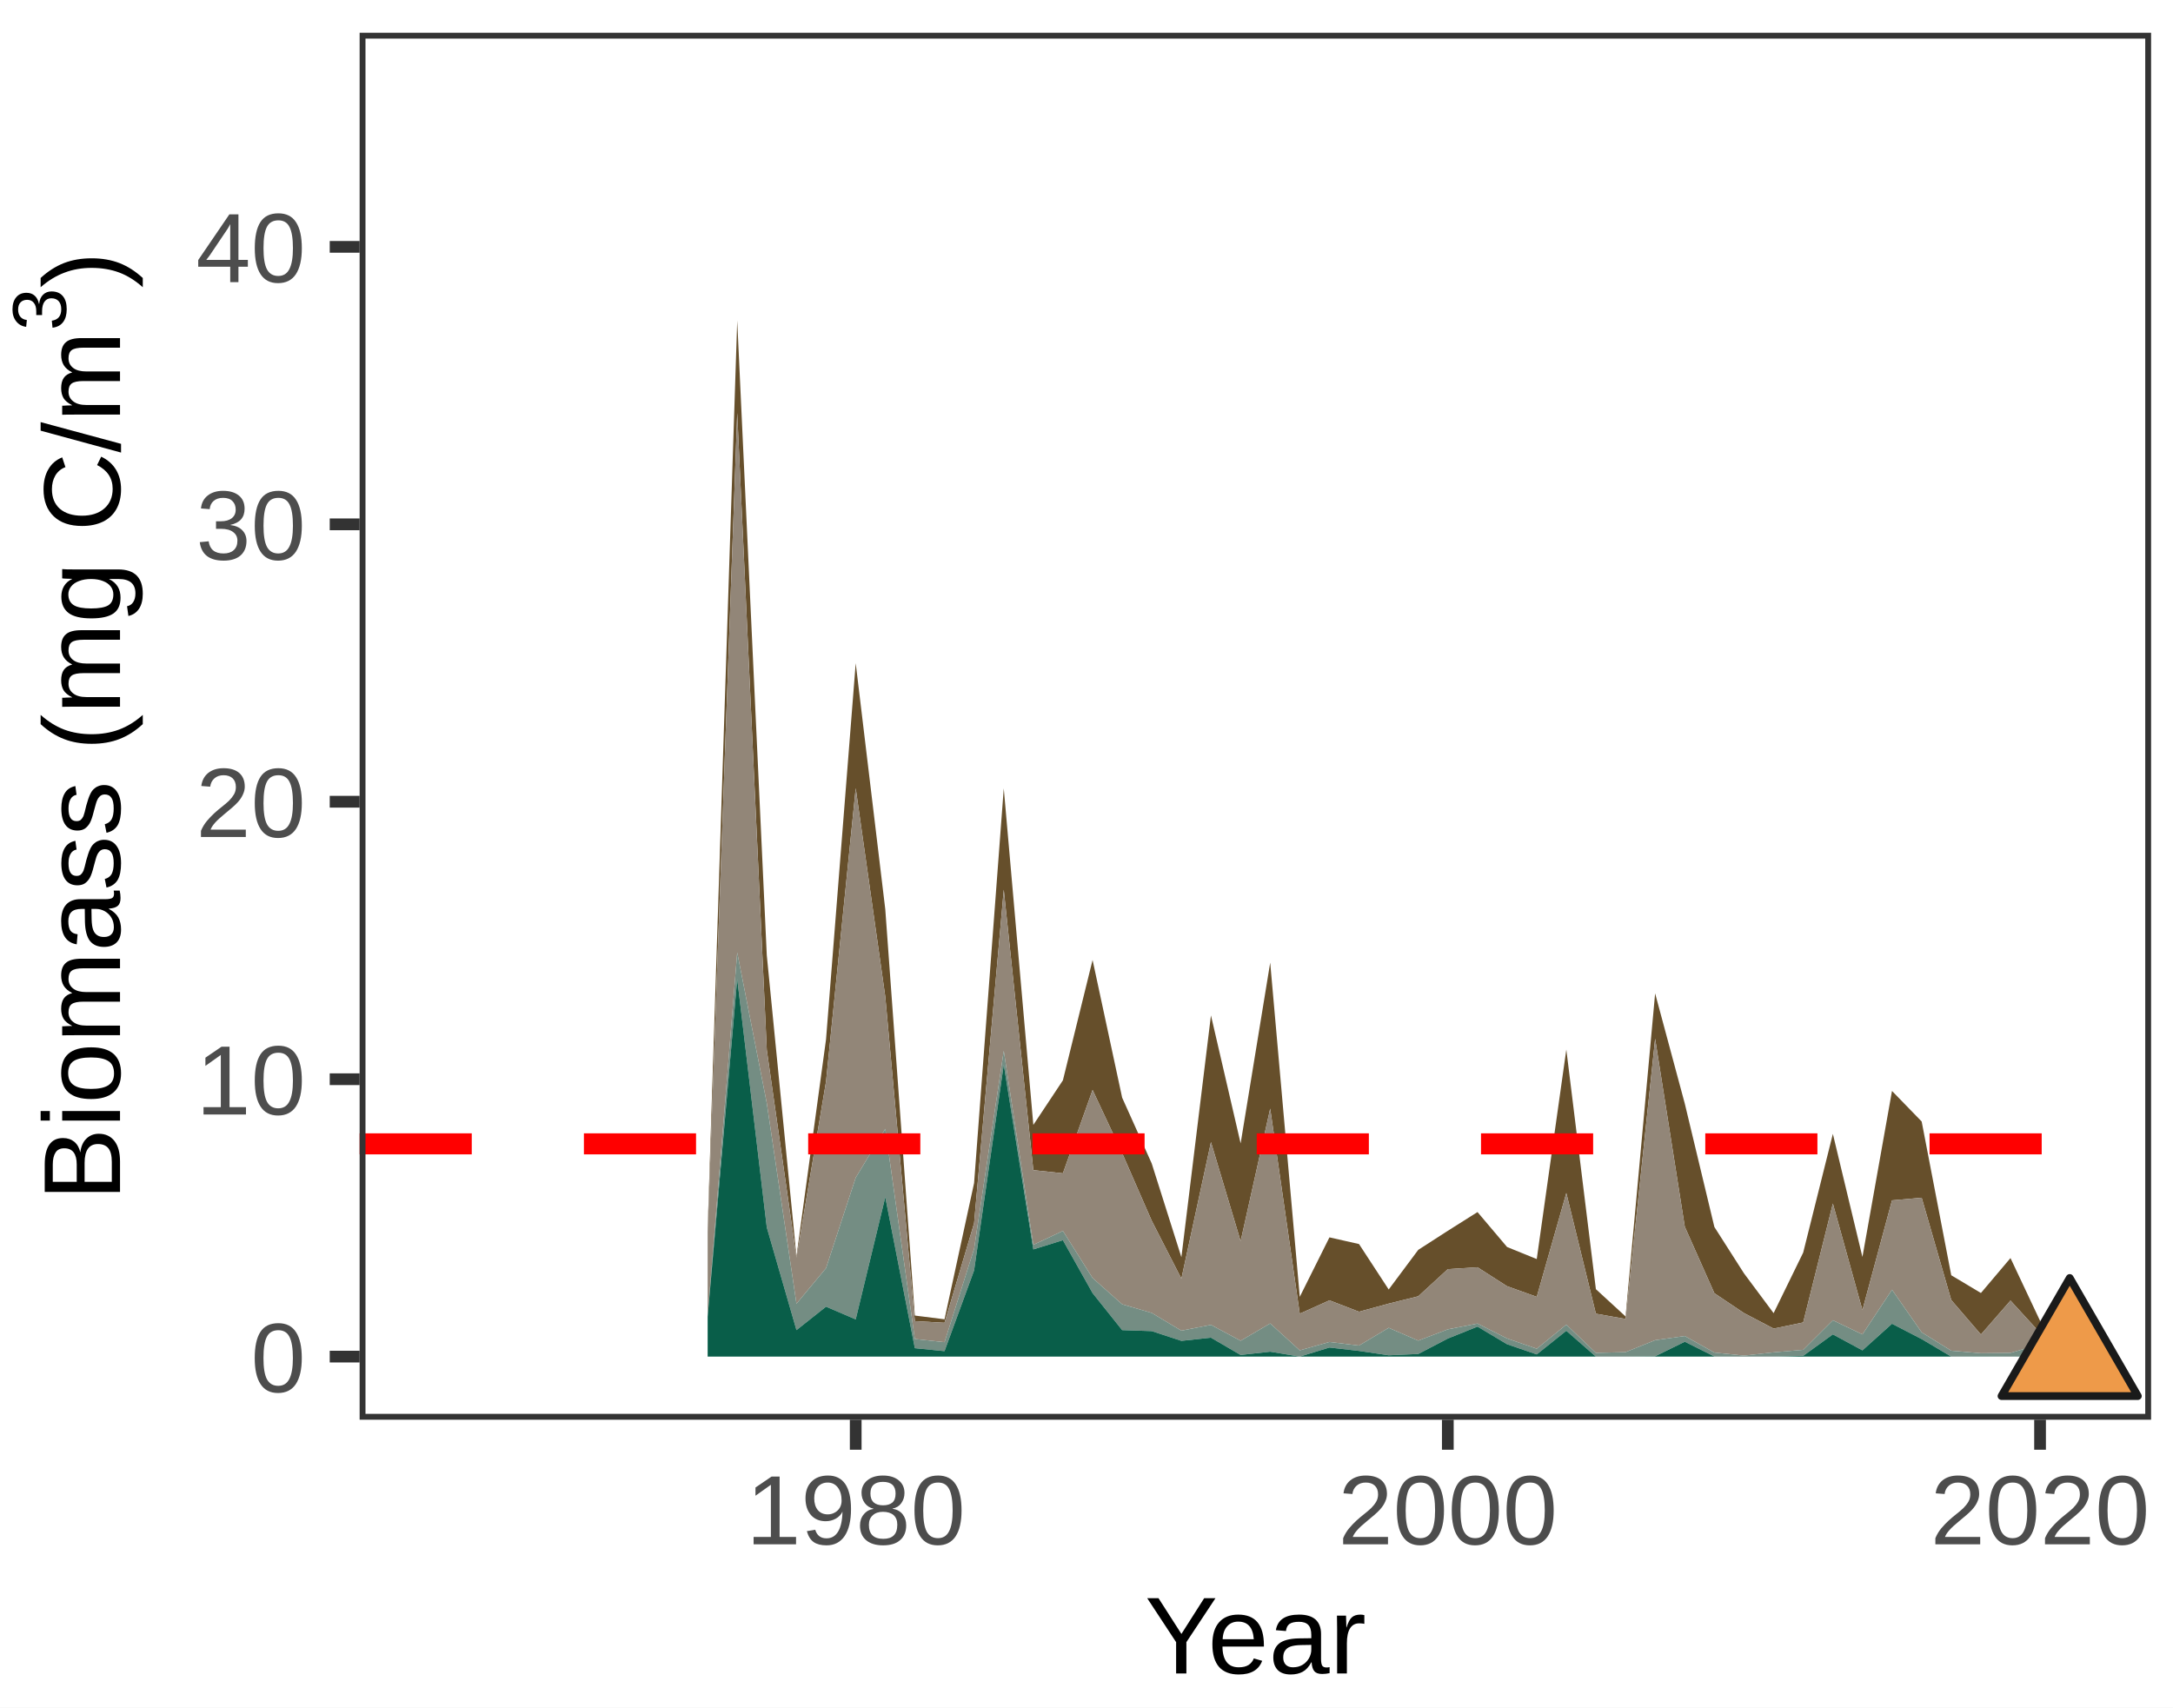
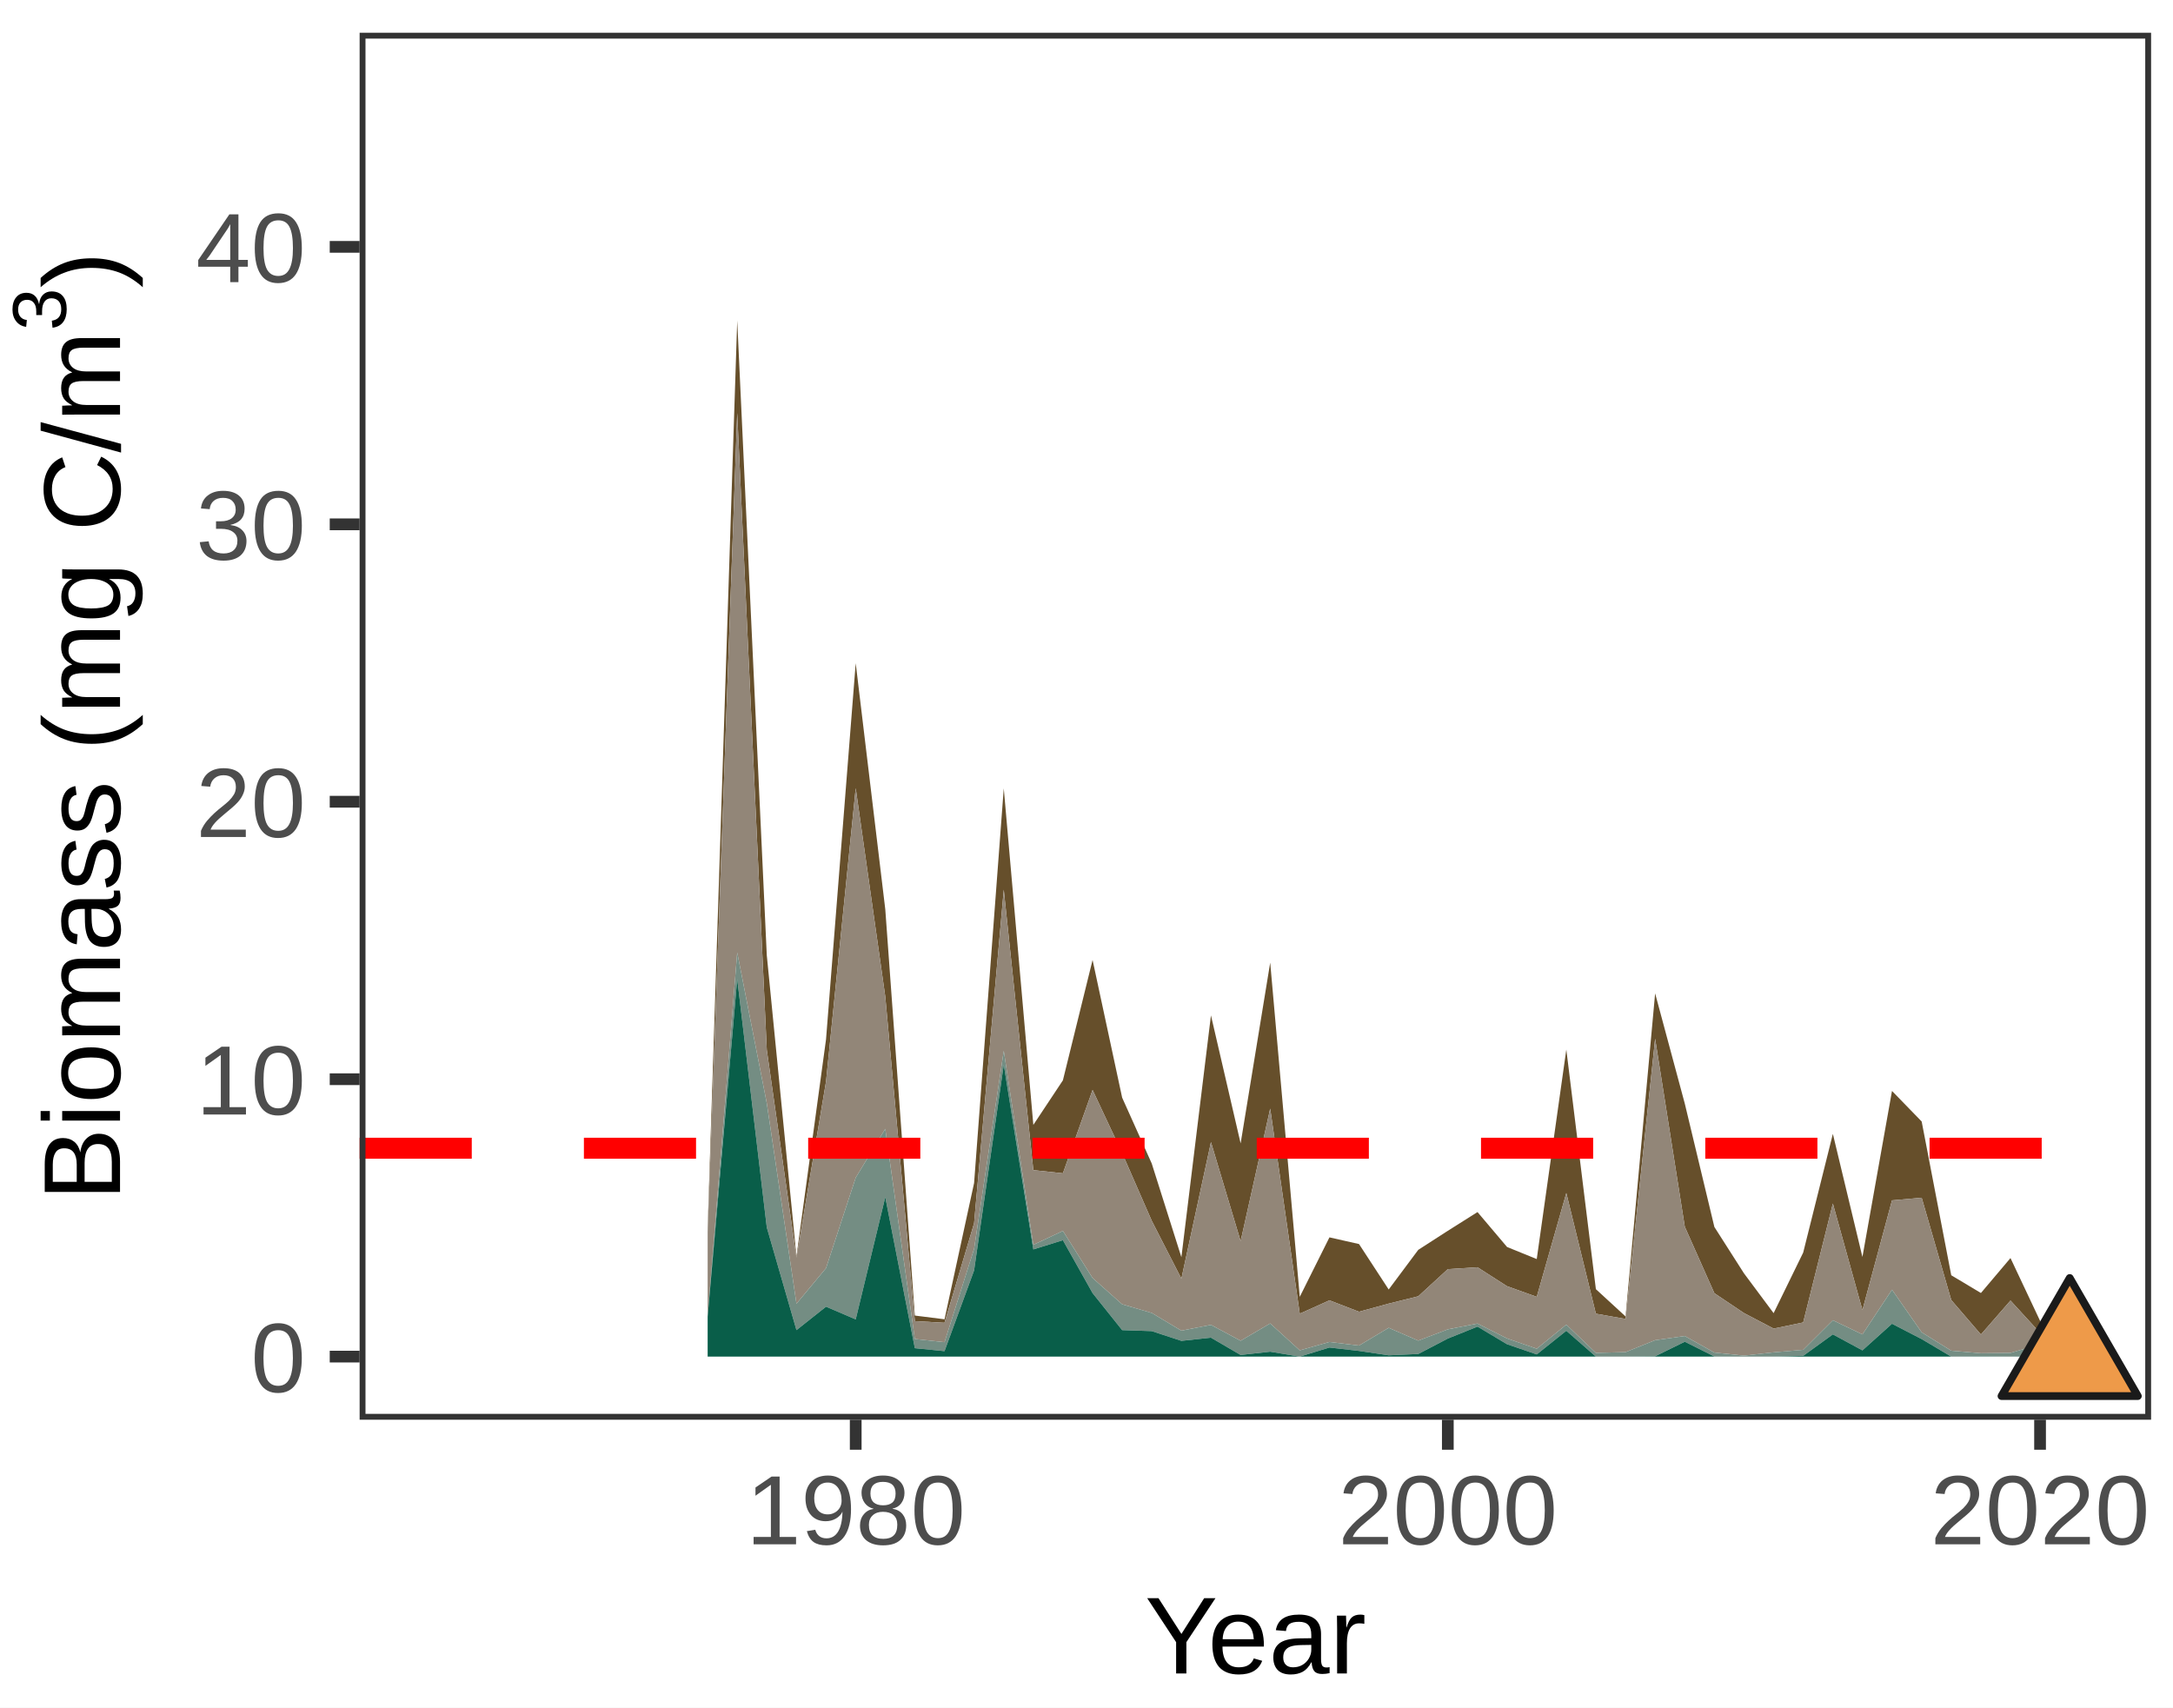
<svg xmlns="http://www.w3.org/2000/svg" class="svglite" width="198.43pt" height="155.91pt" viewBox="0 0 198.43 155.91">
  <defs>
    <style type="text/css">
    .svglite line, .svglite polyline, .svglite polygon, .svglite path, .svglite rect, .svglite circle {
      fill: none;
      stroke: #000000;
      stroke-linecap: round;
      stroke-linejoin: round;
      stroke-miterlimit: 10.00;
    }
    .svglite text {
      white-space: pre;
    }
  </style>
  </defs>
  <rect width="100%" height="100%" style="stroke: none; fill: #FFFFFF;" />
  <defs>
    <clipPath id="cpMC4wMHwxOTguNDN8MC4wMHwxNTUuOTE=">
      <rect x="0.00" y="0.00" width="198.43" height="155.91" />
    </clipPath>
  </defs>
  <g clip-path="url(#cpMC4wMHwxOTguNDN8MC4wMHwxNTUuOTE=)">
    <rect x="0.00" y="0.00" width="198.43" height="155.91" style="stroke-width: 1.07; stroke: #FFFFFF; fill: #FFFFFF;" />
  </g>
  <defs>
    <clipPath id="cpMzIuODR8MTk2LjQzfDIuOTl8MTI5LjY0">
      <rect x="32.84" y="2.99" width="163.59" height="126.65" />
    </clipPath>
  </defs>
  <g clip-path="url(#cpMzIuODR8MTk2LjQzfDIuOTl8MTI5LjY0)">
    <rect x="32.84" y="2.99" width="163.59" height="126.65" style="stroke-width: 1.07; stroke: none; fill: #FFFFFF;" />
    <polygon points="64.62,112.12 67.32,29.27 70.02,87.23 72.73,114.71 75.43,94.91 78.14,60.56 80.84,83.03 83.54,120.13 86.25,120.47 88.95,108.03 91.66,71.99 94.36,102.72 97.06,98.65 99.77,87.66 102.47,100.23 105.17,106.24 107.88,114.80 110.58,92.72 113.29,104.41 115.99,87.90 118.69,118.42 121.40,112.99 124.10,113.60 126.81,117.75 129.51,114.13 132.21,112.39 134.92,110.68 137.62,113.87 140.33,114.97 143.03,95.84 145.73,117.72 148.44,120.21 151.14,90.71 153.85,100.78 156.55,112.04 159.25,116.27 161.96,119.91 164.66,114.38 167.37,103.54 170.07,114.78 172.77,99.62 175.48,102.41 178.18,116.45 180.89,118.07 183.59,114.88 186.29,120.61 186.29,121.71 183.59,118.76 180.89,121.86 178.18,118.71 175.48,109.37 172.77,109.61 170.07,119.63 167.37,109.90 164.66,120.76 161.96,121.32 159.25,119.90 156.55,118.09 153.85,112.02 151.14,94.85 148.44,120.44 145.73,119.96 143.03,108.94 140.33,118.42 137.62,117.45 134.92,115.72 132.21,115.89 129.51,118.37 126.81,119.04 124.10,119.78 121.40,118.74 118.69,119.96 115.99,101.23 113.29,113.34 110.58,104.29 107.88,116.76 105.17,111.47 102.47,105.29 99.77,99.53 97.06,107.14 94.36,106.85 91.66,81.24 88.95,111.70 86.25,120.79 83.54,120.64 80.84,91.00 78.14,71.97 75.43,98.76 72.73,114.83 70.02,95.87 67.32,37.71 64.62,112.49 " style="stroke-width: 0.00; stroke: none; fill: #664F2B;" />
    <polyline points="64.62,112.12 67.32,29.27 70.02,87.23 72.73,114.71 75.43,94.91 78.14,60.56 80.84,83.03 83.54,120.13 86.25,120.47 88.95,108.03 91.66,71.99 94.36,102.72 97.06,98.65 99.77,87.66 102.47,100.23 105.17,106.24 107.88,114.80 110.58,92.72 113.29,104.41 115.99,87.90 118.69,118.42 121.40,112.99 124.10,113.60 126.81,117.75 129.51,114.13 132.21,112.39 134.92,110.68 137.62,113.87 140.33,114.97 143.03,95.84 145.73,117.72 148.44,120.21 151.14,90.71 153.85,100.78 156.55,112.04 159.25,116.27 161.96,119.91 164.66,114.38 167.37,103.54 170.07,114.78 172.77,99.62 175.48,102.41 178.18,116.45 180.89,118.07 183.59,114.88 186.29,120.61 " style="stroke-width: 1.07; stroke: none;" />
    <polygon points="64.62,112.49 67.32,37.71 70.02,95.87 72.73,114.83 75.43,98.76 78.14,71.97 80.84,91.00 83.54,120.64 86.25,120.79 88.95,111.70 91.66,81.24 94.36,106.85 97.06,107.14 99.77,99.53 102.47,105.29 105.17,111.47 107.88,116.76 110.58,104.29 113.29,113.34 115.99,101.23 118.69,119.96 121.40,118.74 124.10,119.78 126.81,119.04 129.51,118.37 132.21,115.89 134.92,115.72 137.62,117.45 140.33,118.42 143.03,108.94 145.73,119.96 148.44,120.44 151.14,94.85 153.85,112.02 156.55,118.09 159.25,119.90 161.96,121.32 164.66,120.76 167.37,109.90 170.07,119.63 172.77,109.61 175.48,109.37 178.18,118.71 180.89,121.86 183.59,118.76 186.29,121.71 186.29,122.76 183.59,123.54 180.89,123.57 178.18,123.34 175.48,121.66 172.77,117.77 170.07,121.85 167.37,120.56 164.66,123.26 161.96,123.49 159.25,123.79 156.55,123.51 153.85,122.00 151.14,122.38 148.44,123.47 145.73,123.54 143.03,120.96 140.33,123.16 137.62,122.22 134.92,120.86 132.21,121.39 129.51,122.42 126.81,121.25 124.10,122.87 121.40,122.54 118.69,123.31 115.99,120.85 113.29,122.43 110.58,120.98 107.88,121.51 105.17,119.89 102.47,119.10 99.77,116.70 97.06,112.40 94.36,113.67 91.66,95.95 88.95,114.04 86.25,122.56 83.54,122.27 80.84,103.08 78.14,107.54 75.43,115.80 72.73,119.05 70.02,100.74 67.32,86.98 64.62,120.22 " style="stroke-width: 0.00; stroke: none; fill: #928678;" />
    <polyline points="64.62,112.49 67.32,37.71 70.02,95.87 72.73,114.83 75.43,98.76 78.14,71.97 80.84,91.00 83.54,120.64 86.25,120.79 88.95,111.70 91.66,81.24 94.36,106.85 97.06,107.14 99.77,99.53 102.47,105.29 105.17,111.47 107.88,116.76 110.58,104.29 113.29,113.34 115.99,101.23 118.69,119.96 121.40,118.74 124.10,119.78 126.81,119.04 129.51,118.37 132.21,115.89 134.92,115.72 137.62,117.45 140.33,118.42 143.03,108.94 145.73,119.96 148.44,120.44 151.14,94.85 153.85,112.02 156.55,118.09 159.25,119.90 161.96,121.32 164.66,120.76 167.37,109.90 170.07,119.63 172.77,109.61 175.48,109.37 178.18,118.71 180.89,121.86 183.59,118.76 186.29,121.71 " style="stroke-width: 1.07; stroke: none;" />
-     <polygon points="64.62,120.22 67.32,86.98 70.02,100.74 72.73,119.05 75.43,115.80 78.14,107.54 80.84,103.08 83.54,122.27 86.25,122.56 88.95,114.04 91.66,95.95 94.36,113.67 97.06,112.40 99.77,116.70 102.47,119.10 105.17,119.89 107.88,121.51 110.58,120.98 113.29,122.43 115.99,120.85 118.69,123.31 121.40,122.54 124.10,122.87 126.81,121.25 129.51,122.42 132.21,121.39 134.92,120.86 137.62,122.22 140.33,123.16 143.03,120.96 145.73,123.54 148.44,123.47 151.14,122.38 153.85,122.00 156.55,123.51 159.25,123.79 161.96,123.49 164.66,123.26 167.37,120.56 170.07,121.85 172.77,117.77 175.48,121.66 178.18,123.34 180.89,123.57 183.59,123.54 186.29,122.76 186.29,123.80 183.59,123.88 180.89,123.86 178.18,123.88 175.48,122.28 172.77,120.88 170.07,123.31 167.37,121.85 164.66,123.81 161.96,123.88 159.25,123.88 156.55,123.87 153.85,122.52 151.14,123.85 148.44,123.88 145.73,123.88 143.03,121.52 140.33,123.68 137.62,122.75 134.92,121.14 132.21,122.23 129.51,123.64 126.81,123.76 124.10,123.36 121.40,123.05 118.69,123.88 115.99,123.43 113.29,123.73 110.58,122.15 107.88,122.44 105.17,121.55 102.47,121.46 99.77,118.08 97.06,113.25 94.36,114.09 91.66,97.22 88.95,116.01 86.25,123.38 83.54,123.11 80.84,109.32 78.14,120.48 75.43,119.32 72.73,121.46 70.02,112.08 67.32,89.40 64.62,120.23 " style="stroke-width: 0.00; stroke: none; fill: #748D83;" />
-     <polyline points="64.62,120.22 67.32,86.98 70.02,100.74 72.73,119.05 75.43,115.80 78.14,107.54 80.84,103.08 83.54,122.27 86.25,122.56 88.95,114.04 91.66,95.95 94.36,113.67 97.06,112.40 99.77,116.70 102.47,119.10 105.17,119.89 107.88,121.51 110.58,120.98 113.29,122.43 115.99,120.85 118.69,123.31 121.40,122.54 124.10,122.87 126.81,121.25 129.51,122.42 132.21,121.39 134.92,120.86 137.62,122.22 140.33,123.16 143.03,120.96 145.73,123.54 148.44,123.47 151.14,122.38 153.85,122.00 156.55,123.51 159.25,123.79 161.96,123.49 164.66,123.26 167.37,120.56 170.07,121.85 172.77,117.77 175.48,121.66 178.18,123.34 180.89,123.57 183.59,123.54 186.29,122.76 " style="stroke-width: 1.07; stroke: none;" />
+     <polygon points="64.62,120.22 67.32,86.98 70.02,100.74 72.73,119.05 75.43,115.80 78.14,107.54 80.84,103.08 83.54,122.27 86.25,122.56 88.95,114.04 91.66,95.95 94.36,113.67 97.06,112.40 99.77,116.70 102.47,119.10 105.17,119.89 107.88,121.51 110.58,120.98 113.29,122.43 115.99,120.85 118.69,123.31 121.40,122.54 124.10,122.87 126.81,121.25 129.51,122.42 132.21,121.39 134.92,120.86 137.62,122.22 140.33,123.16 143.03,120.96 145.73,123.54 148.44,123.47 151.14,122.38 153.85,122.00 156.55,123.51 159.25,123.79 161.96,123.49 164.66,123.26 167.37,120.56 170.07,121.85 172.77,117.77 175.48,121.66 178.18,123.34 180.89,123.57 183.59,123.54 186.29,122.76 189.00,123.24 189.00,123.88 186.29,123.80 183.59,123.88 180.89,123.86 178.18,123.88 175.48,122.28 172.77,120.88 170.07,123.31 167.37,121.85 164.66,123.81 161.96,123.88 159.25,123.88 156.55,123.87 153.85,122.52 151.14,123.85 148.44,123.88 145.73,123.88 143.03,121.52 140.33,123.68 137.62,122.75 134.92,121.14 132.21,122.23 129.51,123.64 126.81,123.76 124.10,123.36 121.40,123.05 118.69,123.88 115.99,123.43 113.29,123.73 110.58,122.15 107.88,122.44 105.17,121.55 102.47,121.46 99.77,118.08 97.06,113.25 94.36,114.09 91.66,97.22 88.95,116.01 86.25,123.38 83.54,123.11 80.84,109.32 78.14,120.48 75.43,119.32 72.73,121.46 70.02,112.08 67.32,89.40 64.62,120.23 " style="stroke-width: 0.00; stroke: none; fill: #748D83;" />
+     <polyline points="64.62,120.22 67.32,86.98 70.02,100.74 72.73,119.05 75.43,115.80 78.14,107.54 80.84,103.08 83.54,122.27 86.25,122.56 88.95,114.04 91.66,95.95 94.36,113.67 97.06,112.40 99.77,116.70 102.47,119.10 105.17,119.89 107.88,121.51 110.58,120.98 113.29,122.43 115.99,120.85 118.69,123.31 121.40,122.54 124.10,122.87 126.81,121.25 129.51,122.42 132.21,121.39 134.92,120.86 137.62,122.22 140.33,123.16 143.03,120.96 145.73,123.54 148.44,123.47 151.14,122.38 153.85,122.00 156.55,123.51 159.25,123.79 161.96,123.49 164.66,123.26 167.37,120.56 170.07,121.85 172.77,117.77 175.48,121.66 178.18,123.34 180.89,123.57 183.59,123.54 186.29,122.76 189.00,123.24 " style="stroke-width: 1.07; stroke: none;" />
    <polygon points="64.62,120.23 67.32,89.40 70.02,112.08 72.73,121.46 75.43,119.32 78.14,120.48 80.84,109.32 83.54,123.11 86.25,123.38 88.95,116.01 91.66,97.22 94.36,114.09 97.06,113.25 99.77,118.08 102.47,121.46 105.17,121.55 107.88,122.44 110.58,122.15 113.29,123.73 115.99,123.43 118.69,123.88 121.40,123.05 124.10,123.36 126.81,123.76 129.51,123.64 132.21,122.23 134.92,121.14 137.62,122.75 140.33,123.68 143.03,121.52 145.73,123.88 148.44,123.88 151.14,123.85 153.85,122.52 156.55,123.87 159.25,123.88 161.96,123.88 164.66,123.81 167.37,121.85 170.07,123.31 172.77,120.88 175.48,122.28 178.18,123.88 180.89,123.86 183.59,123.88 186.29,123.80 186.29,123.88 183.59,123.88 180.89,123.88 178.18,123.88 175.48,123.88 172.77,123.88 170.07,123.88 167.37,123.88 164.66,123.88 161.96,123.88 159.25,123.88 156.55,123.88 153.85,123.88 151.14,123.88 148.44,123.88 145.73,123.88 143.03,123.88 140.33,123.88 137.62,123.88 134.92,123.88 132.21,123.88 129.51,123.88 126.81,123.88 124.10,123.88 121.40,123.88 118.69,123.88 115.99,123.88 113.29,123.88 110.58,123.88 107.88,123.88 105.17,123.88 102.47,123.88 99.77,123.88 97.06,123.88 94.36,123.88 91.66,123.88 88.95,123.88 86.25,123.88 83.54,123.88 80.84,123.88 78.14,123.88 75.43,123.88 72.73,123.88 70.02,123.88 67.32,123.88 64.62,123.88 " style="stroke-width: 0.00; stroke: none; fill: #095E49;" />
    <polyline points="64.62,120.23 67.32,89.40 70.02,112.08 72.73,121.46 75.43,119.32 78.14,120.48 80.84,109.32 83.54,123.11 86.25,123.38 88.95,116.01 91.66,97.22 94.36,114.09 97.06,113.25 99.77,118.08 102.47,121.46 105.17,121.55 107.88,122.44 110.58,122.15 113.29,123.73 115.99,123.43 118.69,123.88 121.40,123.05 124.10,123.36 126.81,123.76 129.51,123.64 132.21,122.23 134.92,121.14 137.62,122.75 140.33,123.68 143.03,121.52 145.73,123.88 148.44,123.88 151.14,123.85 153.85,122.52 156.55,123.87 159.25,123.88 161.96,123.88 164.66,123.81 167.37,121.85 170.07,123.31 172.77,120.88 175.48,122.28 178.18,123.88 180.89,123.86 183.59,123.88 186.29,123.80 " style="stroke-width: 1.07; stroke: none;" />
    <polygon points="189.00,116.70 195.22,127.48 182.77,127.48 " style="stroke-width: 0.71; stroke: #1A1A1A; fill: #EE9A49;" />
-     <line x1="32.84" y1="104.45" x2="196.43" y2="104.45" style="stroke-width: 1.92; stroke: #FF0000; stroke-dasharray: 10.24,10.24; stroke-linecap: butt;" />
+     <line x1="32.84" y1="104.85" x2="196.43" y2="104.85" style="stroke-width: 1.92; stroke: #FF0000; stroke-dasharray: 10.24,10.24; stroke-linecap: butt;" />
    <rect x="32.84" y="2.99" width="163.59" height="126.65" style="stroke-width: 1.07; stroke: #333333;" />
  </g>
  <g clip-path="url(#cpMC4wMHwxOTguNDN8MC4wMHwxNTUuOTE=)">
    <text x="27.91" y="127.11" text-anchor="end" style="font-size: 9.00px;fill: #4D4D4D; font-family: &quot;Arial&quot;;" textLength="5.00px" lengthAdjust="spacingAndGlyphs">0</text>
    <text x="27.91" y="101.77" text-anchor="end" style="font-size: 9.00px;fill: #4D4D4D; font-family: &quot;Arial&quot;;" textLength="10.01px" lengthAdjust="spacingAndGlyphs">10</text>
    <text x="27.91" y="76.43" text-anchor="end" style="font-size: 9.00px;fill: #4D4D4D; font-family: &quot;Arial&quot;;" textLength="10.01px" lengthAdjust="spacingAndGlyphs">20</text>
    <text x="27.91" y="51.10" text-anchor="end" style="font-size: 9.00px;fill: #4D4D4D; font-family: &quot;Arial&quot;;" textLength="10.01px" lengthAdjust="spacingAndGlyphs">30</text>
    <text x="27.91" y="25.76" text-anchor="end" style="font-size: 9.00px;fill: #4D4D4D; font-family: &quot;Arial&quot;;" textLength="10.01px" lengthAdjust="spacingAndGlyphs">40</text>
    <polyline points="30.11,123.88 32.84,123.88 " style="stroke-width: 1.07; stroke: #333333; stroke-linecap: butt;" />
    <polyline points="30.11,98.55 32.84,98.55 " style="stroke-width: 1.07; stroke: #333333; stroke-linecap: butt;" />
    <polyline points="30.11,73.21 32.84,73.21 " style="stroke-width: 1.07; stroke: #333333; stroke-linecap: butt;" />
    <polyline points="30.11,47.88 32.84,47.88 " style="stroke-width: 1.07; stroke: #333333; stroke-linecap: butt;" />
    <polyline points="30.11,22.54 32.84,22.54 " style="stroke-width: 1.07; stroke: #333333; stroke-linecap: butt;" />
    <polyline points="78.14,132.38 78.14,129.64 " style="stroke-width: 1.07; stroke: #333333; stroke-linecap: butt;" />
    <polyline points="132.21,132.38 132.21,129.64 " style="stroke-width: 1.07; stroke: #333333; stroke-linecap: butt;" />
    <polyline points="186.29,132.38 186.29,129.64 " style="stroke-width: 1.07; stroke: #333333; stroke-linecap: butt;" />
    <text x="78.14" y="141.02" text-anchor="middle" style="font-size: 9.00px;fill: #4D4D4D; font-family: &quot;Arial&quot;;" textLength="20.02px" lengthAdjust="spacingAndGlyphs">1980</text>
    <text x="132.21" y="141.02" text-anchor="middle" style="font-size: 9.00px;fill: #4D4D4D; font-family: &quot;Arial&quot;;" textLength="20.02px" lengthAdjust="spacingAndGlyphs">2000</text>
    <text x="186.29" y="141.02" text-anchor="middle" style="font-size: 9.00px;fill: #4D4D4D; font-family: &quot;Arial&quot;;" textLength="20.02px" lengthAdjust="spacingAndGlyphs">2020</text>
    <text x="114.64" y="152.81" text-anchor="middle" style="font-size: 10.00px; font-family: &quot;Arial&quot;;" textLength="20.22px" lengthAdjust="spacingAndGlyphs">Year</text>
    <text transform="translate(10.96,109.67) rotate(-90)" style="font-size: 10.00px; font-family: &quot;Arial&quot;;" textLength="79.48px" lengthAdjust="spacingAndGlyphs">Biomass (mg C/m</text>
    <text transform="translate(6.03,30.19) rotate(-90)" style="font-size: 7.00px; font-family: &quot;Arial&quot;;" textLength="3.90px" lengthAdjust="spacingAndGlyphs">3</text>
    <text transform="translate(10.96,26.29) rotate(-90)" style="font-size: 10.00px; font-family: &quot;Arial&quot;;" textLength="3.33px" lengthAdjust="spacingAndGlyphs">)</text>
  </g>
</svg>
